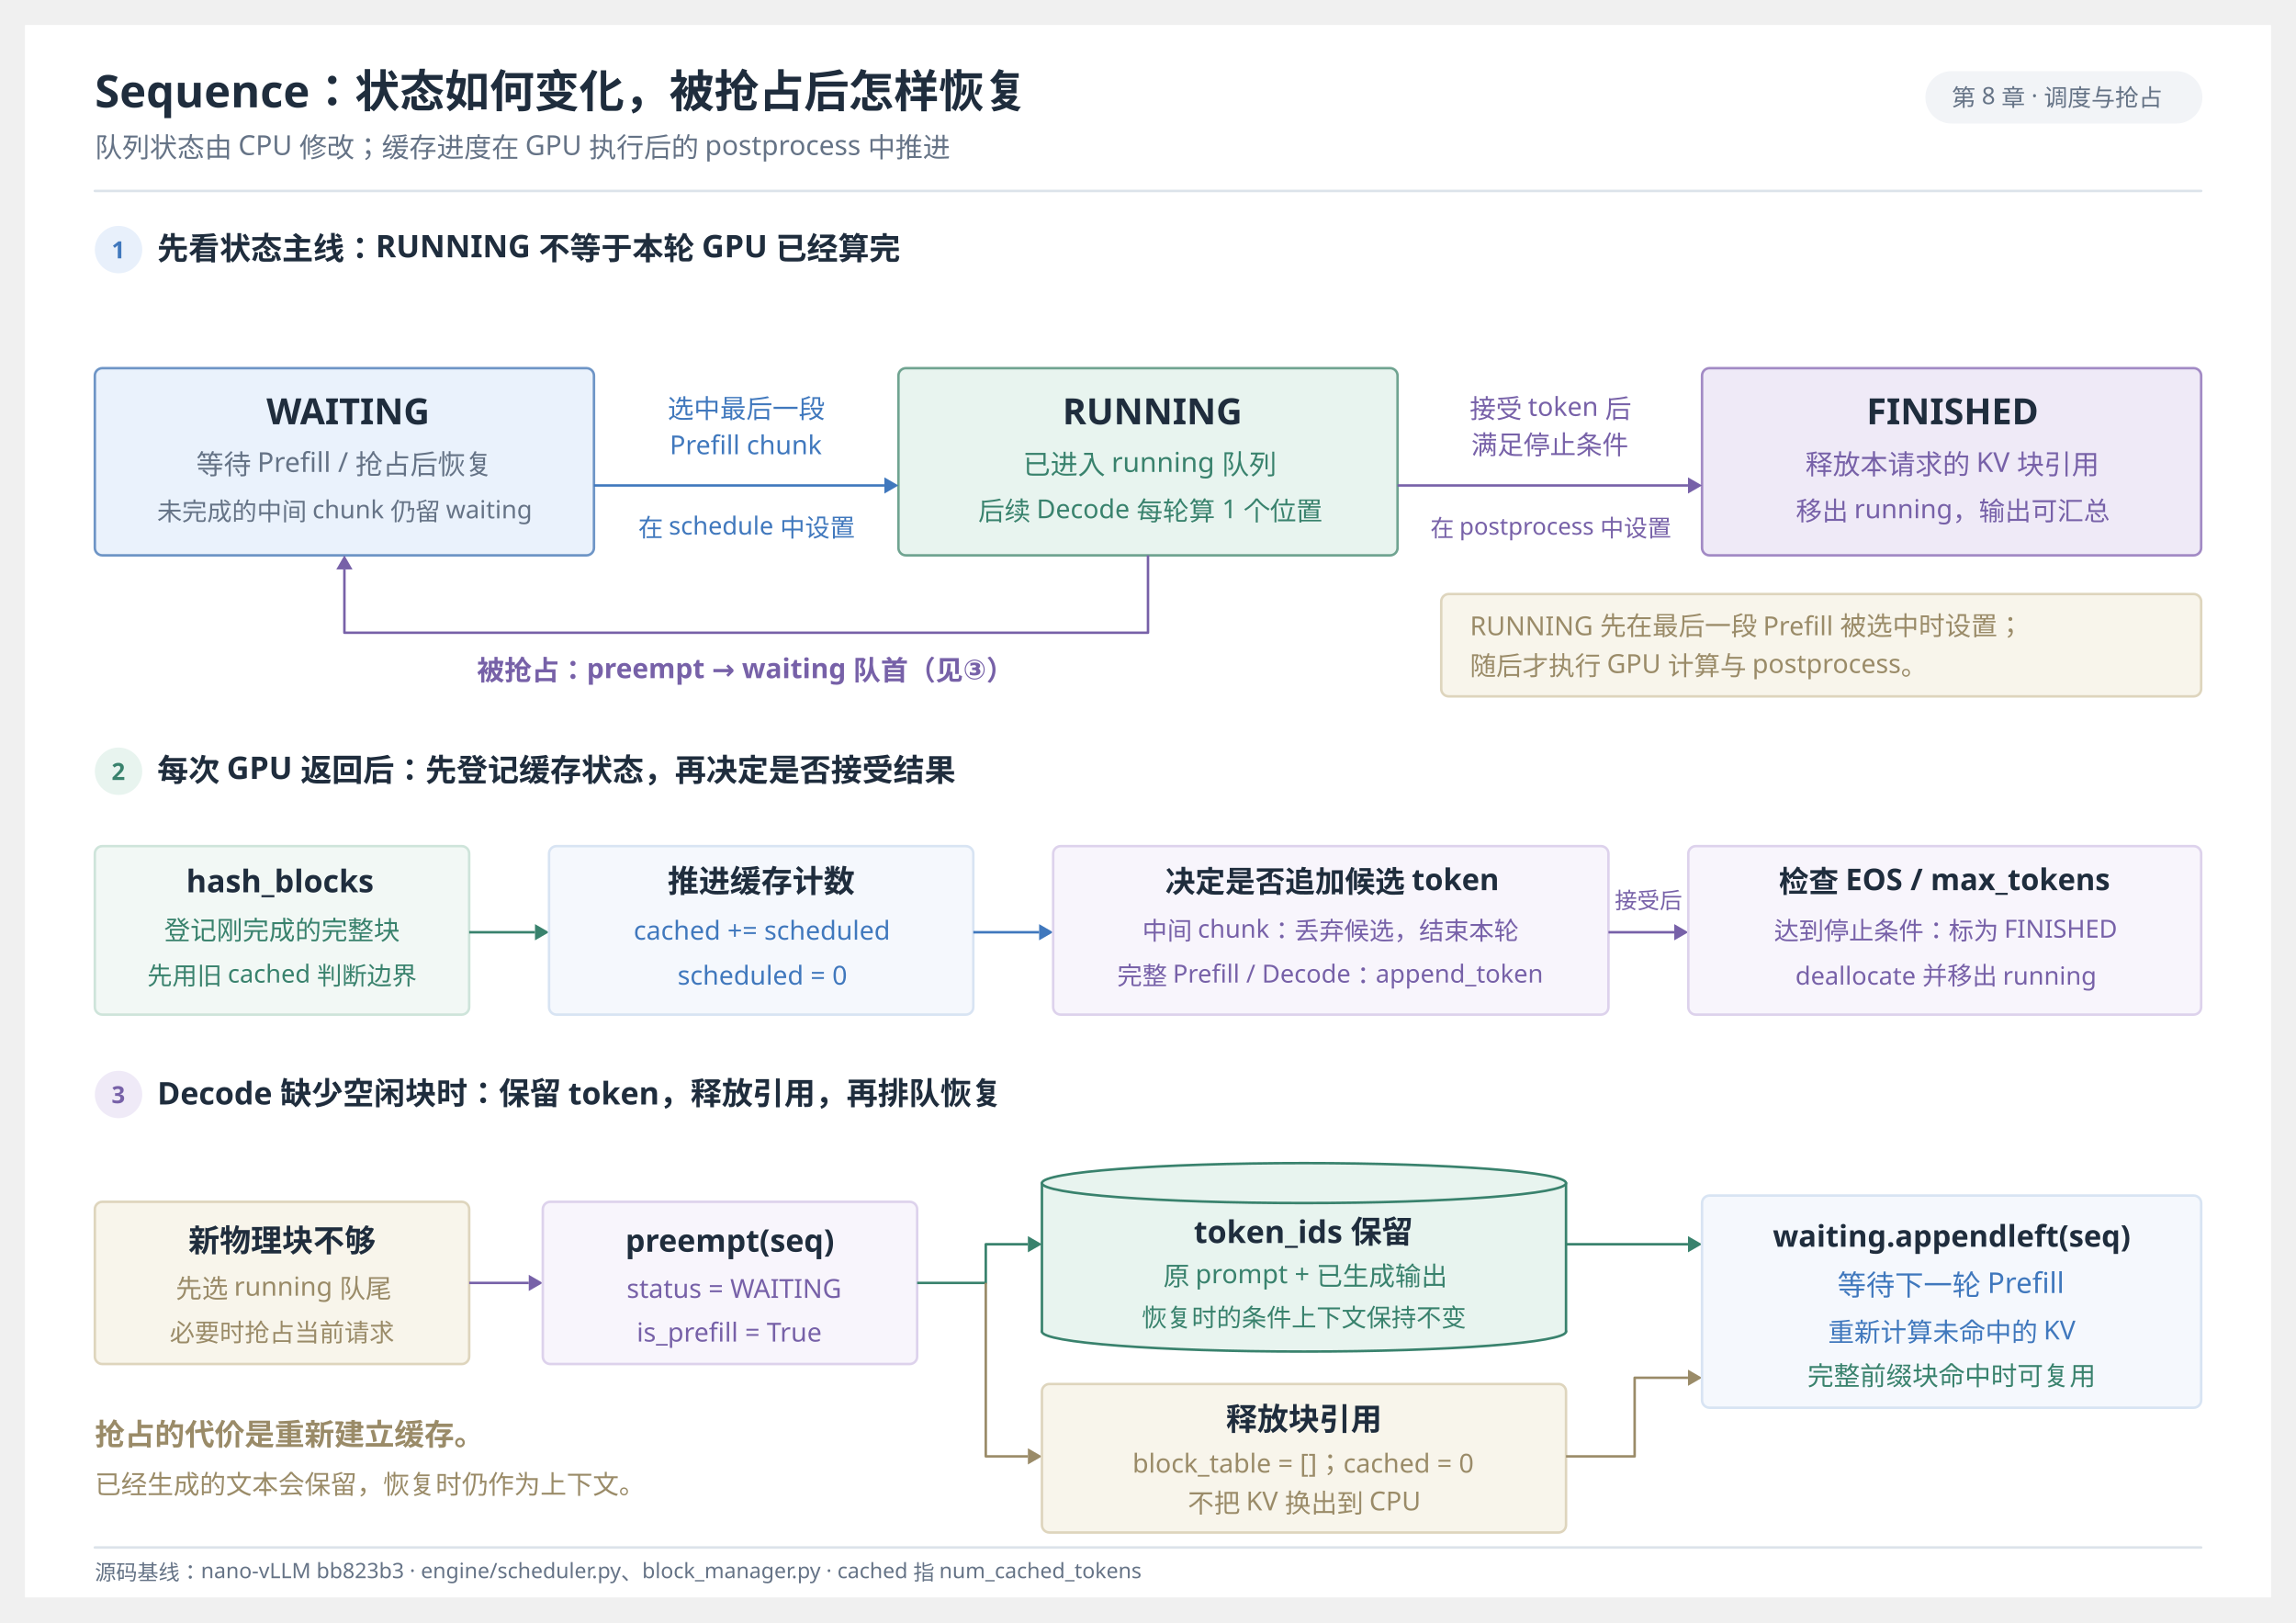
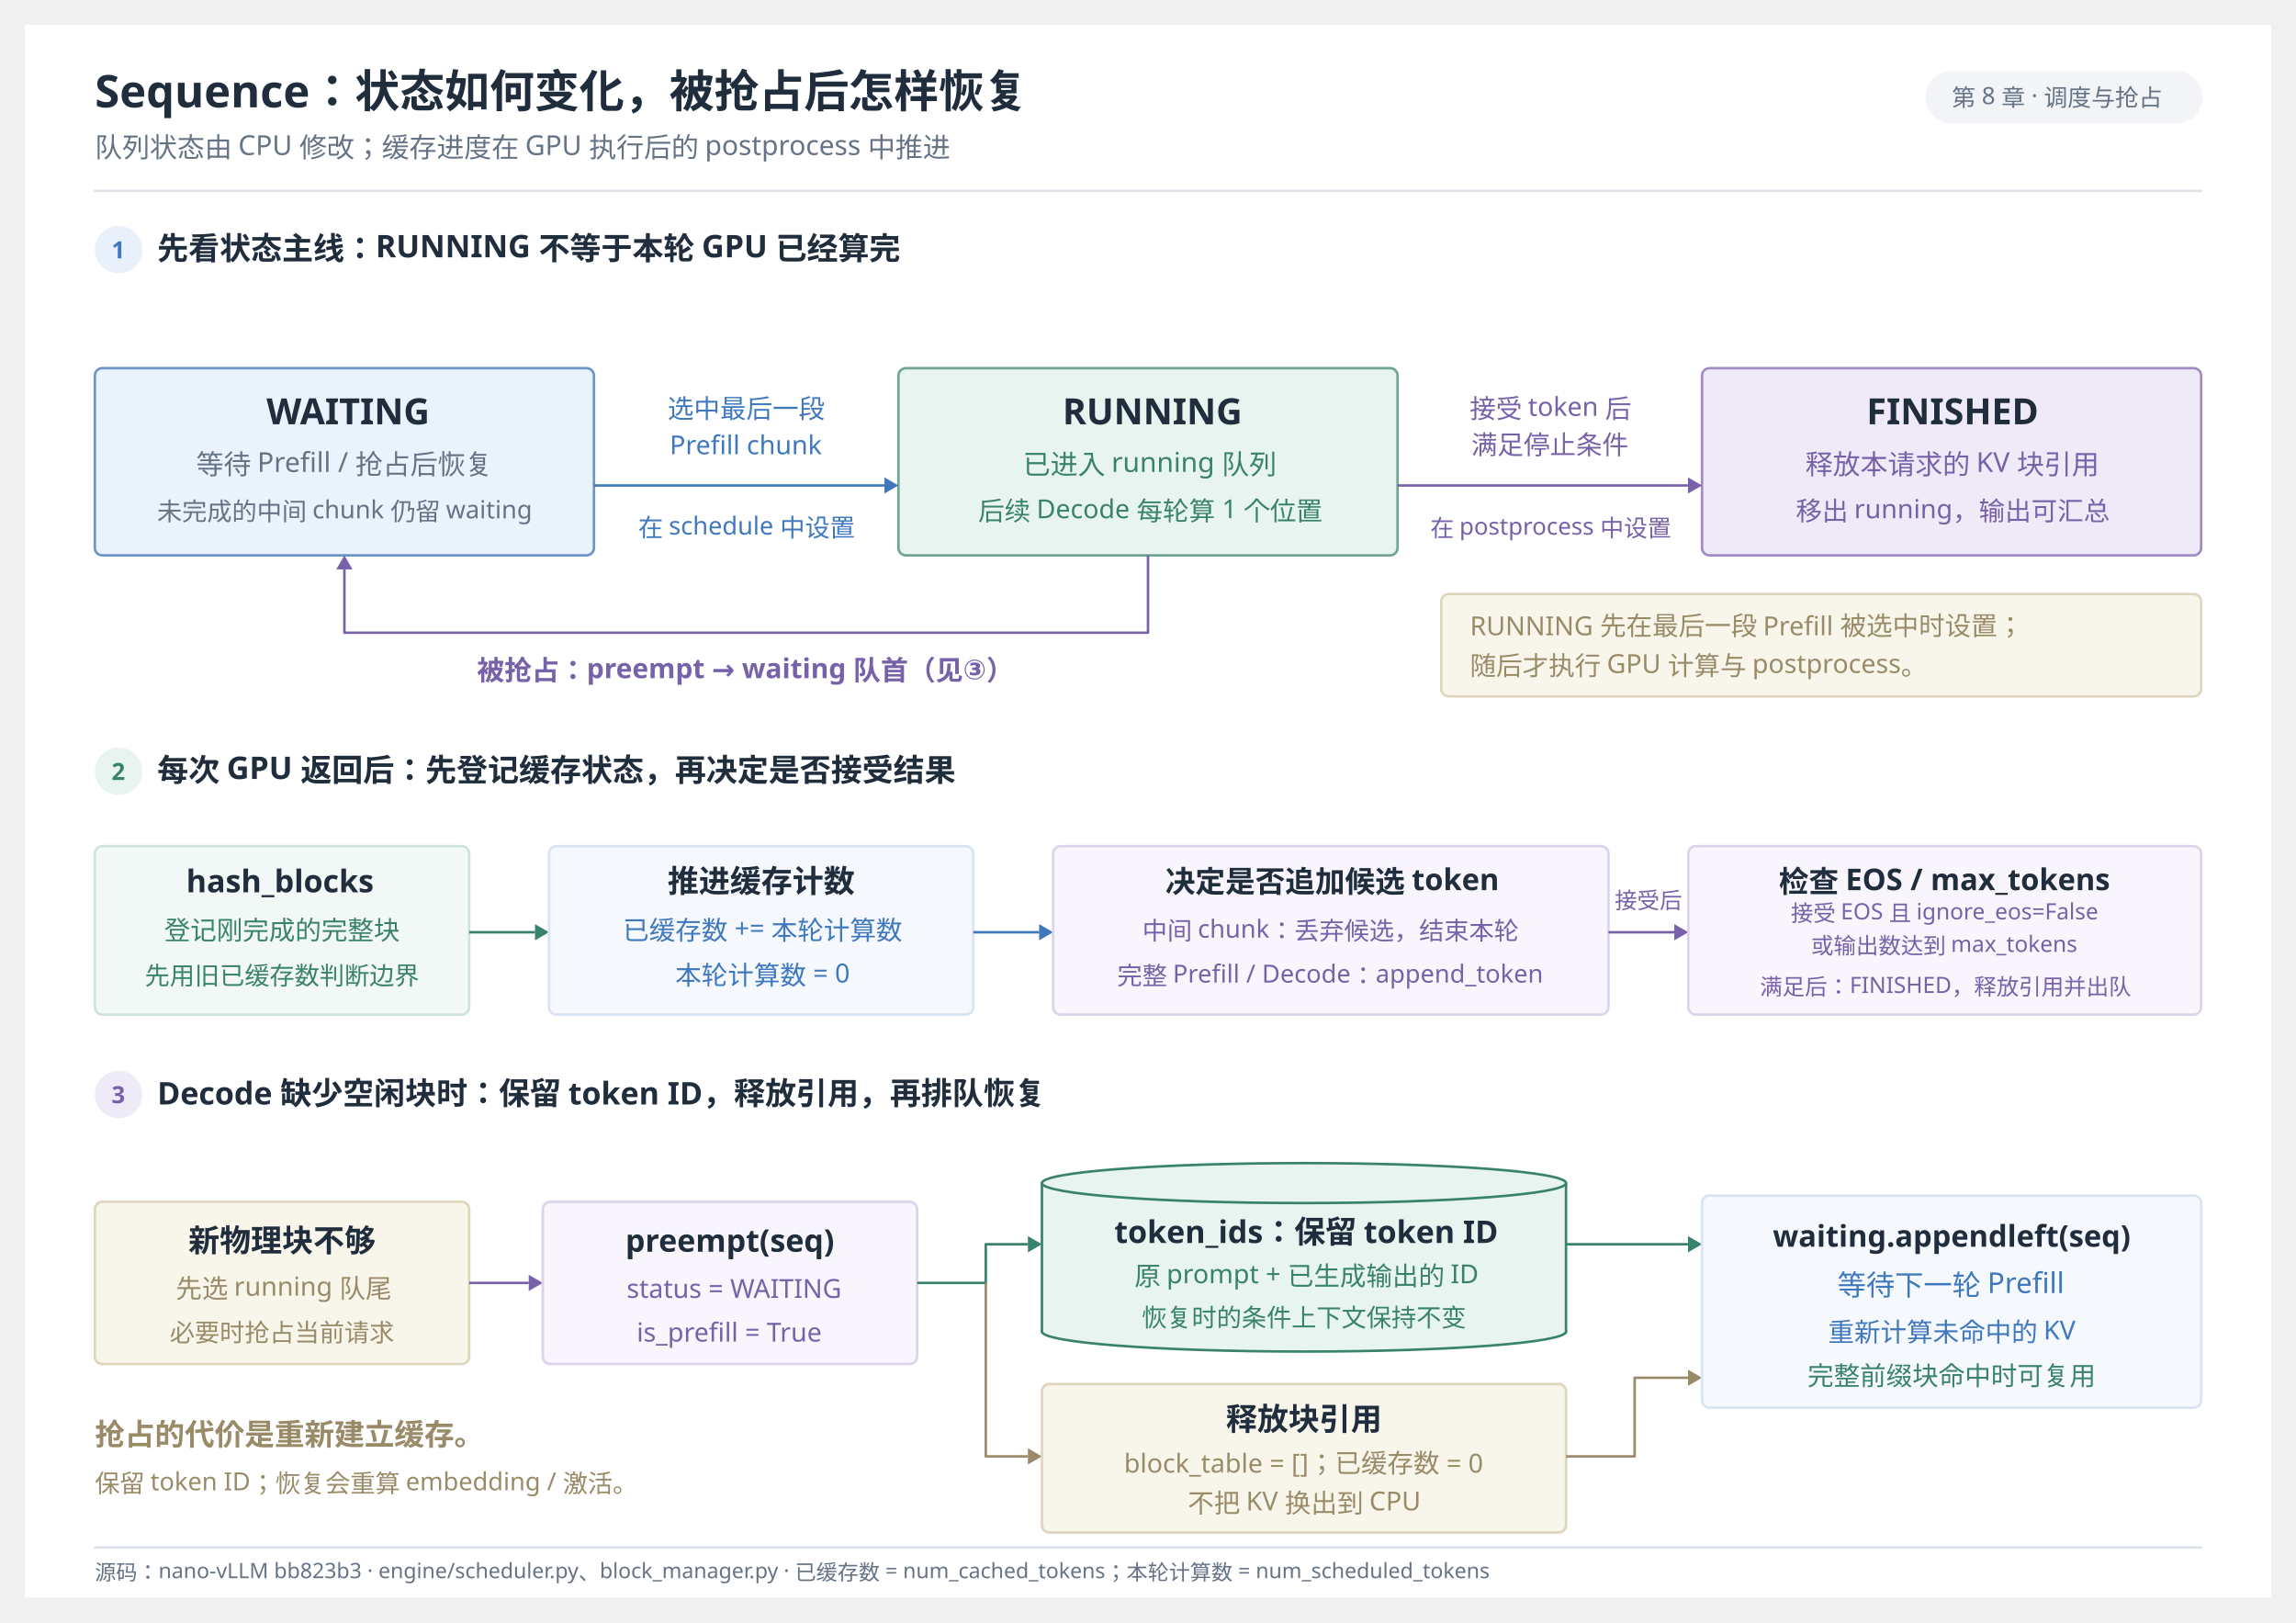
<svg xmlns="http://www.w3.org/2000/svg" width="1840" height="1300" viewBox="-20 -20 1840 1300">
  <defs>
    <marker id="connector-arrow-0" markerUnits="userSpaceOnUse" markerWidth="40" markerHeight="40" refX="11.258" refY="0" orient="auto" overflow="visible">
      <path fill="#4078bd" stroke="none" d="M 11.258 0 L 0 -6.5 L 0 6.5 Z" />
    </marker>
    <marker id="connector-arrow-1" markerUnits="userSpaceOnUse" markerWidth="40" markerHeight="40" refX="11.258" refY="0" orient="auto" overflow="visible">
      <path fill="#7761a8" stroke="none" d="M 11.258 0 L 0 -6.5 L 0 6.5 Z" />
    </marker>
    <marker id="connector-arrow-2" markerUnits="userSpaceOnUse" markerWidth="40" markerHeight="40" refX="11.258" refY="0" orient="auto" overflow="visible">
      <path fill="#7761a8" stroke="none" d="M 11.258 0 L 0 -6.5 L 0 6.5 Z" />
    </marker>
    <marker id="connector-arrow-3" markerUnits="userSpaceOnUse" markerWidth="40" markerHeight="40" refX="11.258" refY="0" orient="auto" overflow="visible">
      <path fill="#39826d" stroke="none" d="M 11.258 0 L 0 -6.5 L 0 6.5 Z" />
    </marker>
    <marker id="connector-arrow-4" markerUnits="userSpaceOnUse" markerWidth="40" markerHeight="40" refX="11.258" refY="0" orient="auto" overflow="visible">
      <path fill="#4078bd" stroke="none" d="M 11.258 0 L 0 -6.5 L 0 6.5 Z" />
    </marker>
    <marker id="connector-arrow-5" markerUnits="userSpaceOnUse" markerWidth="40" markerHeight="40" refX="11.258" refY="0" orient="auto" overflow="visible">
      <path fill="#7761a8" stroke="none" d="M 11.258 0 L 0 -6.5 L 0 6.5 Z" />
    </marker>
    <marker id="connector-arrow-6" markerUnits="userSpaceOnUse" markerWidth="40" markerHeight="40" refX="11.258" refY="0" orient="auto" overflow="visible">
      <path fill="#7761a8" stroke="none" d="M 11.258 0 L 0 -6.5 L 0 6.5 Z" />
    </marker>
    <marker id="connector-arrow-7" markerUnits="userSpaceOnUse" markerWidth="40" markerHeight="40" refX="11.258" refY="0" orient="auto" overflow="visible">
      <path fill="#39826d" stroke="none" d="M 11.258 0 L 0 -6.5 L 0 6.5 Z" />
    </marker>
    <marker id="connector-arrow-8" markerUnits="userSpaceOnUse" markerWidth="40" markerHeight="40" refX="11.258" refY="0" orient="auto" overflow="visible">
      <path fill="#9a8b68" stroke="none" d="M 11.258 0 L 0 -6.5 L 0 6.5 Z" />
    </marker>
    <marker id="connector-arrow-9" markerUnits="userSpaceOnUse" markerWidth="40" markerHeight="40" refX="11.258" refY="0" orient="auto" overflow="visible">
      <path fill="#39826d" stroke="none" d="M 11.258 0 L 0 -6.5 L 0 6.5 Z" />
    </marker>
    <marker id="connector-arrow-10" markerUnits="userSpaceOnUse" markerWidth="40" markerHeight="40" refX="11.258" refY="0" orient="auto" overflow="visible">
      <path fill="#9a8b68" stroke="none" d="M 11.258 0 L 0 -6.5 L 0 6.5 Z" />
    </marker>
  </defs>
-   <g id="n5:2" transform="translate(0, 0)">
-     <g id="o5:21" transform="translate(0, 0)">
+   <g id="n19:1" transform="translate(0, 0)">
+     <g id="o19:1" transform="translate(0, 0)">
      <rect x="0" y="0" width="1800" height="1260" fill="#ffffff" stroke="none" stroke-width="0" rx="0" ry="0" />
    </g>
-     <g id="a5:60" transform="translate(56, 23.646)">
+     <g id="a19:1" transform="translate(56, 23.646)">
      <text font-size="36" font-family="Noto Sans SC" font-weight="bold" fill="#1f2d3d" text-anchor="start" dominant-baseline="alphabetic" x="0">
        <tspan x="0" y="42.354">
          <tspan x="0" text-anchor="start">Sequence：状态如何变化，被抢占后怎样恢复</tspan>
        </tspan>
      </text>
    </g>
-     <g id="a5:61" transform="translate(56, 80.117)">
+     <g id="a19:2" transform="translate(56, 80.117)">
      <text font-size="22" font-family="Noto Sans SC" font-weight="normal" fill="#657386" text-anchor="start" dominant-baseline="alphabetic" x="0">
        <tspan x="0" y="25.883">
          <tspan x="0" text-anchor="start">队列状态由 CPU 修改；缓存进度在 GPU 执行后的 postprocess 中推进</tspan>
        </tspan>
      </text>
    </g>
-     <g id="o5:22" transform="translate(1524, 38)">
+     <g id="o19:2" transform="translate(1524, 38)">
      <rect x="0" y="0" width="220" height="40" fill="#f2f4f7" stroke="#f2f4f7" stroke-width="2" rx="20" ry="20" />
    </g>
-     <g id="a5:62" transform="translate(1544, 42.6465)">
+     <g id="a19:3" transform="translate(1544, 42.6465)">
      <text font-size="19" font-family="Noto Sans SC" font-weight="normal" fill="#657386" text-anchor="middle" dominant-baseline="alphabetic" x="90">
        <tspan x="90" y="22.354">
          <tspan x="0.21" text-anchor="start">第 8 章 · 调度与抢占</tspan>
        </tspan>
      </text>
    </g>
-     <g id="c5:16" transform="translate(56, 133)">
+     <g id="c19:1" transform="translate(56, 133)">
      <path fill="none" stroke="#dce3ea" stroke-width="2" stroke-linecap="round" stroke-linejoin="round" d="M 0 0 L 1688 0" />
    </g>
-     <g id="o5:23" transform="translate(56, 161)">
+     <g id="o19:3" transform="translate(56, 161)">
      <ellipse fill="#e8f0fb" stroke="none" stroke-width="0" cx="19" cy="19" rx="19" ry="19" />
    </g>
-     <g id="a5:63" transform="translate(69, 164.6465)">
+     <g id="a19:4" transform="translate(69, 164.6465)">
      <text font-size="19" font-family="Noto Sans SC" font-weight="bold" fill="#4078bd" text-anchor="middle" dominant-baseline="alphabetic" x="6">
        <tspan x="6" y="22.354">
          <tspan x="0.395" text-anchor="start">1</tspan>
        </tspan>
      </text>
    </g>
-     <g id="a5:64" transform="translate(106, 158.5875)">
+     <g id="a19:5" transform="translate(106, 158.5875)">
      <text font-size="25" font-family="Noto Sans SC" font-weight="bold" fill="#1f2d3d" text-anchor="start" dominant-baseline="alphabetic" x="0">
        <tspan x="0" y="29.412">
          <tspan x="0" text-anchor="start">先看状态主线：RUNNING 不等于本轮 GPU 已经算完</tspan>
        </tspan>
      </text>
    </g>
-     <g id="o5:24" transform="translate(56, 275)">
+     <g id="o19:4" transform="translate(56, 275)">
      <rect x="0" y="0" width="400" height="150" fill="#eaf2fc" stroke="#6e95c6" stroke-width="2" rx="6" ry="6" />
    </g>
-     <g id="a5:65" transform="translate(146, 285.8815)">
+     <g id="a19:6" transform="translate(146, 285.8815)">
      <text font-size="29" font-family="Noto Sans SC" font-weight="bold" fill="#1f2d3d" text-anchor="middle" dominant-baseline="alphabetic" x="110">
        <tspan x="110" y="34.119">
          <tspan x="47.55" text-anchor="start">WAITING</tspan>
        </tspan>
      </text>
    </g>
-     <g id="a5:66" transform="translate(137, 334.117)">
+     <g id="a19:7" transform="translate(137, 334.117)">
      <text font-size="22" font-family="Noto Sans SC" font-weight="normal" fill="#657386" text-anchor="middle" dominant-baseline="alphabetic" x="119">
        <tspan x="119" y="25.883">
          <tspan x="0.245" text-anchor="start">等待 Prefill / 抢占后恢复</tspan>
        </tspan>
      </text>
    </g>
-     <g id="a5:67" transform="translate(105.5, 373.47)">
+     <g id="a19:8" transform="translate(105.5, 373.47)">
      <text font-size="20" font-family="Noto Sans SC" font-weight="normal" fill="#657386" text-anchor="middle" dominant-baseline="alphabetic" x="150.5">
        <tspan x="150.5" y="23.53">
          <tspan x="0.37" text-anchor="start">未完成的中间 chunk 仍留 waiting</tspan>
        </tspan>
      </text>
    </g>
-     <g id="o5:25" transform="translate(700, 275)">
+     <g id="o19:5" transform="translate(700, 275)">
      <rect x="0" y="0" width="400" height="150" fill="#e8f4ef" stroke="#70a491" stroke-width="2" rx="6" ry="6" />
    </g>
-     <g id="a5:68" transform="translate(790, 285.8815)">
+     <g id="a19:9" transform="translate(790, 285.8815)">
      <text font-size="29" font-family="Noto Sans SC" font-weight="bold" fill="#1f2d3d" text-anchor="middle" dominant-baseline="alphabetic" x="110">
        <tspan x="110" y="34.119">
          <tspan x="41.5" text-anchor="start">RUNNING</tspan>
        </tspan>
      </text>
    </g>
-     <g id="a5:69" transform="translate(799.5, 334.117)">
+     <g id="a19:10" transform="translate(799.5, 334.117)">
      <text font-size="22" font-family="Noto Sans SC" font-weight="normal" fill="#39826d" text-anchor="middle" dominant-baseline="alphabetic" x="100.5">
        <tspan x="100.5" y="25.883">
          <tspan x="0.265" text-anchor="start">已进入 running 队列</tspan>
        </tspan>
      </text>
    </g>
-     <g id="a5:70" transform="translate(763.5, 372.2935)">
+     <g id="a19:11" transform="translate(763.5, 372.2935)">
      <text font-size="21" font-family="Noto Sans SC" font-weight="normal" fill="#39826d" text-anchor="middle" dominant-baseline="alphabetic" x="136.5">
        <tspan x="136.5" y="24.707">
          <tspan x="0.435" text-anchor="start">后续 Decode 每轮算 1 个位置</tspan>
        </tspan>
      </text>
    </g>
-     <g id="o5:26" transform="translate(1344, 275)">
+     <g id="o19:6" transform="translate(1344, 275)">
      <rect x="0" y="0" width="400" height="150" fill="#efeaf7" stroke="#a28ac5" stroke-width="2" rx="6" ry="6" />
    </g>
-     <g id="a5:71" transform="translate(1434, 285.8815)">
+     <g id="a19:12" transform="translate(1434, 285.8815)">
      <text font-size="29" font-family="Noto Sans SC" font-weight="bold" fill="#1f2d3d" text-anchor="middle" dominant-baseline="alphabetic" x="110">
        <tspan x="110" y="34.119">
          <tspan x="41.79" text-anchor="start">FINISHED</tspan>
        </tspan>
      </text>
    </g>
-     <g id="a5:72" transform="translate(1426.5, 334.117)">
+     <g id="a19:13" transform="translate(1426.5, 334.117)">
      <text font-size="22" font-family="Noto Sans SC" font-weight="normal" fill="#7761a8" text-anchor="middle" dominant-baseline="alphabetic" x="117.5">
        <tspan x="117.5" y="25.883">
          <tspan x="0.295" text-anchor="start">释放本请求的 KV 块引用</tspan>
        </tspan>
      </text>
    </g>
-     <g id="a5:73" transform="translate(1419, 372.2935)">
+     <g id="a19:14" transform="translate(1419, 372.2935)">
      <text font-size="21" font-family="Noto Sans SC" font-weight="normal" fill="#7761a8" text-anchor="middle" dominant-baseline="alphabetic" x="125">
        <tspan x="125" y="24.707">
          <tspan x="0.18" text-anchor="start">移出 running，输出可汇总</tspan>
        </tspan>
      </text>
    </g>
-     <g id="a5:74" transform="translate(515, 290.2935)">
+     <g id="a19:15" transform="translate(515, 290.2935)">
      <text font-size="21" font-family="Noto Sans SC" font-weight="normal" fill="#4078bd" text-anchor="middle" dominant-baseline="alphabetic" x="63">
        <tspan x="63" y="24.707">
          <tspan x="0" text-anchor="start">选中最后一段</tspan>
        </tspan>
      </text>
    </g>
-     <g id="a5:75" transform="translate(483, 319.2935)">
+     <g id="a19:16" transform="translate(483, 319.2935)">
      <text font-size="21" font-family="Noto Sans SC" font-weight="normal" fill="#4078bd" text-anchor="middle" dominant-baseline="alphabetic" x="95">
        <tspan x="95" y="24.707">
          <tspan x="33.655" text-anchor="start">Prefill chunk</tspan>
        </tspan>
      </text>
    </g>
-     <g id="c5:17" transform="translate(456, 369)">
+     <g id="c19:2" transform="translate(456, 369)">
      <path fill="none" stroke="#4078bd" stroke-width="2" stroke-linecap="butt" stroke-linejoin="round" marker-end="url(#connector-arrow-0)" stroke-dasharray="0 0 232.742 11.258" d="M 0 0 L 244 0" />
    </g>
-     <g id="a5:76" transform="translate(491, 386.47)">
+     <g id="a19:17" transform="translate(491, 386.47)">
      <text font-size="20" font-family="Noto Sans SC" font-weight="normal" fill="#4078bd" text-anchor="middle" dominant-baseline="alphabetic" x="87">
        <tspan x="87" y="23.53">
          <tspan x="0.48" text-anchor="start">在 schedule 中设置</tspan>
        </tspan>
      </text>
    </g>
-     <g id="a5:77" transform="translate(1157, 290.2935)">
+     <g id="a19:18" transform="translate(1157, 290.2935)">
      <text font-size="21" font-family="Noto Sans SC" font-weight="normal" fill="#7761a8" text-anchor="middle" dominant-baseline="alphabetic" x="65">
        <tspan x="65" y="24.707">
          <tspan x="0.825" text-anchor="start">接受 token 后</tspan>
        </tspan>
      </text>
    </g>
-     <g id="a5:78" transform="translate(1159, 319.2935)">
+     <g id="a19:19" transform="translate(1159, 319.2935)">
      <text font-size="21" font-family="Noto Sans SC" font-weight="normal" fill="#7761a8" text-anchor="middle" dominant-baseline="alphabetic" x="63">
        <tspan x="63" y="24.707">
          <tspan x="0" text-anchor="start">满足停止条件</tspan>
        </tspan>
      </text>
    </g>
-     <g id="c5:18" transform="translate(1100, 369)">
+     <g id="c19:3" transform="translate(1100, 369)">
      <path fill="none" stroke="#7761a8" stroke-width="2" stroke-linecap="butt" stroke-linejoin="round" marker-end="url(#connector-arrow-1)" stroke-dasharray="0 0 232.742 11.258" d="M 0 0 L 244 0" />
    </g>
-     <g id="a5:79" transform="translate(1125.5, 387.6465)">
+     <g id="a19:20" transform="translate(1125.5, 387.6465)">
      <text font-size="19" font-family="Noto Sans SC" font-weight="normal" fill="#7761a8" text-anchor="middle" dominant-baseline="alphabetic" x="96.5">
        <tspan x="96.5" y="22.354">
          <tspan x="0.775" text-anchor="start">在 postprocess 中设置</tspan>
        </tspan>
      </text>
    </g>
-     <g id="c5:19" transform="translate(256, 425)">
+     <g id="c19:4" transform="translate(256, 425)">
      <path fill="none" stroke="#7761a8" stroke-width="2" stroke-linecap="butt" stroke-linejoin="round" marker-end="url(#connector-arrow-2)" stroke-dasharray="0 0 756.742 11.258" d="M 644 0 L 644 62 L 0 62 L 0 0" />
    </g>
-     <g id="a5:80" transform="translate(361.5, 499.117)">
+     <g id="a19:21" transform="translate(361.5, 499.117)">
      <text font-size="22" font-family="Noto Sans SC" font-weight="bold" fill="#7761a8" text-anchor="middle" dominant-baseline="alphabetic" x="216.5">
        <tspan x="216.5" y="25.883">
          <tspan x="0.67" text-anchor="start">被抢占：preempt → waiting 队首（见③）</tspan>
        </tspan>
      </text>
    </g>
-     <g id="o5:27" transform="translate(1135, 456)">
+     <g id="o19:7" transform="translate(1135, 456)">
      <rect x="0" y="0" width="609" height="82" fill="#f8f5eb" stroke="#ded5bd" stroke-width="2" rx="6" ry="6" />
    </g>
-     <g id="a5:81" transform="translate(1158, 464.2935)">
+     <g id="a19:22" transform="translate(1158, 464.2935)">
      <text font-size="21" font-family="Noto Sans SC" font-weight="normal" fill="#9a8b68" text-anchor="start" dominant-baseline="alphabetic" x="0">
        <tspan x="0" y="24.707">
          <tspan x="0" text-anchor="start">RUNNING 先在最后一段 Prefill 被选中时设置；</tspan>
        </tspan>
      </text>
    </g>
-     <g id="a5:82" transform="translate(1158, 496.2935)">
+     <g id="a19:23" transform="translate(1158, 496.2935)">
      <text font-size="21" font-family="Noto Sans SC" font-weight="normal" fill="#9a8b68" text-anchor="start" dominant-baseline="alphabetic" x="0">
        <tspan x="0" y="24.707">
          <tspan x="0" text-anchor="start">随后才执行 GPU 计算与 postprocess。</tspan>
        </tspan>
      </text>
    </g>
-     <g id="o5:28" transform="translate(56, 579)">
+     <g id="o19:8" transform="translate(56, 579)">
      <ellipse fill="#e8f4ef" stroke="none" stroke-width="0" cx="19" cy="19" rx="19" ry="19" />
    </g>
-     <g id="a5:83" transform="translate(69, 582.6465)">
+     <g id="a19:24" transform="translate(69, 582.6465)">
      <text font-size="19" font-family="Noto Sans SC" font-weight="bold" fill="#39826d" text-anchor="middle" dominant-baseline="alphabetic" x="6">
        <tspan x="6" y="22.354">
          <tspan x="0.395" text-anchor="start">2</tspan>
        </tspan>
      </text>
    </g>
-     <g id="a5:84" transform="translate(106, 576.5875)">
+     <g id="a19:25" transform="translate(106, 576.5875)">
      <text font-size="25" font-family="Noto Sans SC" font-weight="bold" fill="#1f2d3d" text-anchor="start" dominant-baseline="alphabetic" x="0">
        <tspan x="0" y="29.412">
          <tspan x="0" text-anchor="start">每次 GPU 返回后：先登记缓存状态，再决定是否接受结果</tspan>
        </tspan>
      </text>
    </g>
-     <g id="o5:29" transform="translate(56, 658)">
+     <g id="o19:9" transform="translate(56, 658)">
      <rect x="0" y="0" width="300" height="135" fill="#f2f8f5" stroke="#cee4da" stroke-width="2" rx="6" ry="6" />
    </g>
-     <g id="a5:85" transform="translate(129, 665.5875)">
+     <g id="a19:26" transform="translate(129, 665.5875)">
      <text font-size="25" font-family="Noto Sans SC" font-weight="bold" fill="#1f2d3d" text-anchor="middle" dominant-baseline="alphabetic" x="77">
        <tspan x="77" y="29.412">
          <tspan x="0.2" text-anchor="start">hash_blocks</tspan>
        </tspan>
      </text>
    </g>
-     <g id="a5:86" transform="translate(111.5, 708.2935)">
+     <g id="a19:27" transform="translate(111.5, 708.2935)">
      <text font-size="21" font-family="Noto Sans SC" font-weight="normal" fill="#39826d" text-anchor="middle" dominant-baseline="alphabetic" x="94.5">
        <tspan x="94.5" y="24.707">
          <tspan x="0" text-anchor="start">登记刚完成的完整块</tspan>
        </tspan>
      </text>
    </g>
-     <g id="a5:87" transform="translate(97.5, 745.47)">
-       <text font-size="20" font-family="Noto Sans SC" font-weight="normal" fill="#39826d" text-anchor="middle" dominant-baseline="alphabetic" x="108.5">
-         <tspan x="108.5" y="23.53">
-           <tspan x="0.49" text-anchor="start">先用旧 cached 判断边界</tspan>
-         </tspan>
-       </text>
-     </g>
-     <g id="c5:20" transform="translate(356, 727)">
+     <g id="a19:28" transform="translate(72, 745.47)">
+       <text font-size="20" font-family="Noto Sans SC" font-weight="normal" fill="#39826d" text-anchor="middle" dominant-baseline="alphabetic" x="134">
+         <tspan x="134" y="23.53">
+           <tspan x="24" text-anchor="start">先用旧已缓存数判断边界</tspan>
+         </tspan>
+       </text>
+     </g>
+     <g id="c19:5" transform="translate(356, 727)">
      <path fill="none" stroke="#39826d" stroke-width="2" stroke-linecap="butt" stroke-linejoin="round" marker-end="url(#connector-arrow-3)" stroke-dasharray="0 0 52.742 11.258" d="M 0 0 L 64 0" />
    </g>
-     <g id="o5:30" transform="translate(420, 658)">
+     <g id="o19:10" transform="translate(420, 658)">
      <rect x="0" y="0" width="340" height="135" fill="#f5f8fd" stroke="#d8e4f3" stroke-width="2" rx="6" ry="6" />
    </g>
-     <g id="a5:88" transform="translate(515, 665.5875)">
+     <g id="a19:29" transform="translate(515, 665.5875)">
      <text font-size="25" font-family="Noto Sans SC" font-weight="bold" fill="#1f2d3d" text-anchor="middle" dominant-baseline="alphabetic" x="75">
        <tspan x="75" y="29.412">
          <tspan x="0" text-anchor="start">推进缓存计数</tspan>
        </tspan>
      </text>
    </g>
-     <g id="a5:89" transform="translate(440, 708.2935)">
+     <g id="a19:30" transform="translate(440, 708.2935)">
      <text font-size="21" font-family="Noto Sans SC" font-weight="normal" fill="#4078bd" text-anchor="middle" dominant-baseline="alphabetic" x="150">
        <tspan x="150" y="24.707">
-           <tspan x="47.785" text-anchor="start">cached += scheduled</tspan>
-         </tspan>
-       </text>
-     </g>
-     <g id="a5:90" transform="translate(475, 744.2935)">
+           <tspan x="39.145" text-anchor="start">已缓存数 += 本轮计算数</tspan>
+         </tspan>
+       </text>
+     </g>
+     <g id="a19:31" transform="translate(475, 744.2935)">
      <text font-size="21" font-family="Noto Sans SC" font-weight="normal" fill="#4078bd" text-anchor="middle" dominant-baseline="alphabetic" x="115">
        <tspan x="115" y="24.707">
-           <tspan x="47.99" text-anchor="start">scheduled = 0</tspan>
-         </tspan>
-       </text>
-     </g>
-     <g id="c5:21" transform="translate(760, 727)">
+           <tspan x="46.145" text-anchor="start">本轮计算数 = 0</tspan>
+         </tspan>
+       </text>
+     </g>
+     <g id="c19:6" transform="translate(760, 727)">
      <path fill="none" stroke="#4078bd" stroke-width="2" stroke-linecap="butt" stroke-linejoin="round" marker-end="url(#connector-arrow-4)" stroke-dasharray="0 0 52.742 11.258" d="M 0 0 L 64 0" />
    </g>
-     <g id="o5:31" transform="translate(824, 658)">
+     <g id="o19:11" transform="translate(824, 658)">
      <rect x="0" y="0" width="445" height="135" fill="#f8f5fc" stroke="#ddd2ec" stroke-width="2" rx="6" ry="6" />
    </g>
-     <g id="a5:91" transform="translate(913, 666.764)">
+     <g id="a19:32" transform="translate(913, 666.764)">
      <text font-size="24" font-family="Noto Sans SC" font-weight="bold" fill="#1f2d3d" text-anchor="middle" dominant-baseline="alphabetic" x="133.5">
        <tspan x="133.5" y="28.236">
          <tspan x="0.875" text-anchor="start">决定是否追加候选 token</tspan>
        </tspan>
      </text>
    </g>
-     <g id="a5:92" transform="translate(895, 709.47)">
+     <g id="a19:33" transform="translate(895, 709.47)">
      <text font-size="20" font-family="Noto Sans SC" font-weight="normal" fill="#7761a8" text-anchor="middle" dominant-baseline="alphabetic" x="151.5">
        <tspan x="151.5" y="23.53">
          <tspan x="0.4" text-anchor="start">中间 chunk：丢弃候选，结束本轮</tspan>
        </tspan>
      </text>
    </g>
-     <g id="a5:93" transform="translate(874.5, 745.47)">
+     <g id="a19:34" transform="translate(874.5, 745.47)">
      <text font-size="20" font-family="Noto Sans SC" font-weight="normal" fill="#7761a8" text-anchor="middle" dominant-baseline="alphabetic" x="172">
        <tspan x="172" y="23.53">
          <tspan x="0.86" text-anchor="start">完整 Prefill / Decode：append_token</tspan>
        </tspan>
      </text>
    </g>
-     <g id="c5:22" transform="translate(1269, 727)">
+     <g id="c19:7" transform="translate(1269, 727)">
      <path fill="none" stroke="#7761a8" stroke-width="2" stroke-linecap="butt" stroke-linejoin="round" marker-end="url(#connector-arrow-5)" stroke-dasharray="0 0 52.742 11.258" d="M 0 0 L 64 0" />
    </g>
-     <g id="a5:94" transform="translate(1274, 686.823)">
+     <g id="a19:35" transform="translate(1274, 686.823)">
      <text font-size="18" font-family="Noto Sans SC" font-weight="normal" fill="#7761a8" text-anchor="middle" dominant-baseline="alphabetic" x="27">
        <tspan x="27" y="21.177">
          <tspan x="0" text-anchor="start">接受后</tspan>
        </tspan>
      </text>
    </g>
-     <g id="o5:32" transform="translate(1333, 658)">
+     <g id="o19:12" transform="translate(1333, 658)">
      <rect x="0" y="0" width="411" height="135" fill="#f8f5fc" stroke="#ddd2ec" stroke-width="2" rx="6" ry="6" />
    </g>
-     <g id="a5:95" transform="translate(1404.5, 666.764)">
+     <g id="a19:36" transform="translate(1404.5, 666.764)">
      <text font-size="24" font-family="Noto Sans SC" font-weight="bold" fill="#1f2d3d" text-anchor="middle" dominant-baseline="alphabetic" x="134">
        <tspan x="134" y="28.236">
          <tspan x="1.025" text-anchor="start">检查 EOS / max_tokens</tspan>
        </tspan>
      </text>
    </g>
-     <g id="a5:96" transform="translate(1401.5, 709.47)">
-       <text font-size="20" font-family="Noto Sans SC" font-weight="normal" fill="#7761a8" text-anchor="middle" dominant-baseline="alphabetic" x="137">
-         <tspan x="137" y="23.53">
-           <tspan x="0.14" text-anchor="start">达到停止条件：标为 FINISHED</tspan>
-         </tspan>
-       </text>
-     </g>
-     <g id="a5:97" transform="translate(1418, 745.47)">
-       <text font-size="20" font-family="Noto Sans SC" font-weight="normal" fill="#7761a8" text-anchor="middle" dominant-baseline="alphabetic" x="120.5">
-         <tspan x="120.5" y="23.53">
-           <tspan x="0.8" text-anchor="start">deallocate 并移出 running</tspan>
-         </tspan>
-       </text>
-     </g>
-     <g id="o5:33" transform="translate(56, 838)">
+     <g id="a19:37" transform="translate(1353, 697)">
+       <text font-size="18" font-family="Noto Sans SC" font-weight="normal" fill="#7761a8" text-anchor="middle" dominant-baseline="alphabetic" x="185.5">
+         <tspan x="185.5" y="21.177">
+           <tspan x="62.11" text-anchor="start">接受 EOS 且 ignore_eos=False</tspan>
+         </tspan>
+         <tspan x="185.5" y="47.241">
+           <tspan x="78.385" text-anchor="start">或输出数达到 max_tokens</tspan>
+         </tspan>
+       </text>
+     </g>
+     <g id="a19:38" transform="translate(1353, 756)">
+       <text font-size="18" font-family="Noto Sans SC" font-weight="normal" fill="#7761a8" text-anchor="middle" dominant-baseline="alphabetic" x="185.5">
+         <tspan x="185.5" y="21.177">
+           <tspan x="37.34" text-anchor="start">满足后：FINISHED，释放引用并出队</tspan>
+         </tspan>
+       </text>
+     </g>
+     <g id="o19:13" transform="translate(56, 838)">
      <ellipse fill="#efeaf7" stroke="none" stroke-width="0" cx="19" cy="19" rx="19" ry="19" />
    </g>
-     <g id="a5:98" transform="translate(69, 841.6465)">
+     <g id="a19:39" transform="translate(69, 841.6465)">
      <text font-size="19" font-family="Noto Sans SC" font-weight="bold" fill="#7761a8" text-anchor="middle" dominant-baseline="alphabetic" x="6">
        <tspan x="6" y="22.354">
          <tspan x="0.395" text-anchor="start">3</tspan>
        </tspan>
      </text>
    </g>
-     <g id="a5:99" transform="translate(106, 835.5875)">
+     <g id="a19:40" transform="translate(106, 835.5875)">
      <text font-size="25" font-family="Noto Sans SC" font-weight="bold" fill="#1f2d3d" text-anchor="start" dominant-baseline="alphabetic" x="0">
        <tspan x="0" y="29.412">
-           <tspan x="0" text-anchor="start">Decode 缺少空闲块时：保留 token，释放引用，再排队恢复</tspan>
-         </tspan>
-       </text>
-     </g>
-     <g id="o5:34" transform="translate(56, 943)">
+           <tspan x="0" text-anchor="start">Decode 缺少空闲块时：保留 token ID，释放引用，再排队恢复</tspan>
+         </tspan>
+       </text>
+     </g>
+     <g id="o19:14" transform="translate(56, 943)">
      <rect x="0" y="0" width="300" height="130" fill="#f8f5eb" stroke="#ded5bd" stroke-width="2" rx="6" ry="6" />
    </g>
-     <g id="a5:100" transform="translate(131, 953.5875)">
+     <g id="a19:41" transform="translate(131, 953.5875)">
      <text font-size="25" font-family="Noto Sans SC" font-weight="bold" fill="#1f2d3d" text-anchor="middle" dominant-baseline="alphabetic" x="75">
        <tspan x="75" y="29.412">
          <tspan x="0" text-anchor="start">新物理块不够</tspan>
        </tspan>
      </text>
    </g>
-     <g id="a5:101" transform="translate(120.5, 995.2935)">
+     <g id="a19:42" transform="translate(120.5, 995.2935)">
      <text font-size="21" font-family="Noto Sans SC" font-weight="normal" fill="#9a8b68" text-anchor="middle" dominant-baseline="alphabetic" x="85.5">
        <tspan x="85.5" y="24.707">
          <tspan x="0.325" text-anchor="start">先选 running 队尾</tspan>
        </tspan>
      </text>
    </g>
-     <g id="a5:102" transform="translate(116, 1031.47)">
+     <g id="a19:43" transform="translate(116, 1031.47)">
      <text font-size="20" font-family="Noto Sans SC" font-weight="normal" fill="#9a8b68" text-anchor="middle" dominant-baseline="alphabetic" x="90">
        <tspan x="90" y="23.53">
          <tspan x="0" text-anchor="start">必要时抢占当前请求</tspan>
        </tspan>
      </text>
    </g>
-     <g id="c5:23" transform="translate(356, 1008)">
+     <g id="c19:8" transform="translate(356, 1008)">
      <path fill="none" stroke="#7761a8" stroke-width="2" stroke-linecap="butt" stroke-linejoin="round" marker-end="url(#connector-arrow-6)" stroke-dasharray="0 0 47.742 11.258" d="M 0 0 L 59 0" />
    </g>
-     <g id="o5:35" transform="translate(415, 943)">
+     <g id="o19:15" transform="translate(415, 943)">
      <rect x="0" y="0" width="300" height="130" fill="#f8f5fc" stroke="#ddd2ec" stroke-width="2" rx="6" ry="6" />
    </g>
-     <g id="a5:103" transform="translate(480.5, 953.5875)">
+     <g id="a19:44" transform="translate(480.5, 953.5875)">
      <text font-size="25" font-family="Noto Sans SC" font-weight="bold" fill="#1f2d3d" text-anchor="middle" dominant-baseline="alphabetic" x="84.5">
        <tspan x="84.5" y="29.412">
          <tspan x="0.66" text-anchor="start">preempt(seq)</tspan>
        </tspan>
      </text>
    </g>
-     <g id="a5:104" transform="translate(440, 995.2935)">
+     <g id="a19:45" transform="translate(440, 995.2935)">
      <text font-size="21" font-family="Noto Sans SC" font-weight="normal" fill="#7761a8" text-anchor="middle" dominant-baseline="alphabetic" x="125">
        <tspan x="125" y="24.707">
          <tspan x="42.21" text-anchor="start">status = WAITING</tspan>
        </tspan>
      </text>
    </g>
-     <g id="a5:105" transform="translate(440, 1030.293)">
+     <g id="a19:46" transform="translate(440, 1030.293)">
      <text font-size="21" font-family="Noto Sans SC" font-weight="normal" fill="#7761a8" text-anchor="middle" dominant-baseline="alphabetic" x="125">
        <tspan x="125" y="24.707">
          <tspan x="50.24" text-anchor="start">is_prefill = True</tspan>
        </tspan>
      </text>
    </g>
-     <g id="c5:24" transform="translate(715, 977)">
+     <g id="c19:9" transform="translate(715, 977)">
      <path fill="none" stroke="#39826d" stroke-width="2" stroke-linecap="butt" stroke-linejoin="round" marker-end="url(#connector-arrow-7)" stroke-dasharray="0 0 119.742 11.258" d="M 0 31 L 55 31 L 55 0 L 100 0" />
    </g>
-     <g id="c5:25" transform="translate(770, 1008)">
+     <g id="c19:10" transform="translate(770, 1008)">
      <path fill="none" stroke="#9a8b68" stroke-width="2" stroke-linecap="butt" stroke-linejoin="round" marker-end="url(#connector-arrow-8)" stroke-dasharray="0 0 172.742 11.258" d="M 0 0 L 0 139 L 45 139" />
    </g>
-     <g id="o5:36" transform="translate(815, 1031)">
+     <g id="o19:16" transform="translate(815, 1031)">
      <ellipse fill="#e8f4ef" stroke="#39826d" stroke-width="2" cx="210" cy="16" rx="210" ry="16" />
    </g>
-     <g id="o5:37" transform="translate(815, 928)">
+     <g id="o19:17" transform="translate(815, 928)">
      <rect x="0" y="0" width="420" height="119" fill="#e8f4ef" stroke="none" stroke-width="0" rx="0" ry="0" />
    </g>
-     <g id="c5:26" transform="translate(815, 928)">
+     <g id="c19:11" transform="translate(815, 928)">
      <path fill="none" stroke="#39826d" stroke-width="2" stroke-linecap="round" stroke-linejoin="round" d="M 0 0 L 0 119" />
    </g>
-     <g id="c5:27" transform="translate(1235, 928)">
+     <g id="c19:12" transform="translate(1235, 928)">
      <path fill="none" stroke="#39826d" stroke-width="2" stroke-linecap="round" stroke-linejoin="round" d="M 0 0 L 0 119" />
    </g>
-     <g id="o5:38" transform="translate(815, 912)">
+     <g id="o19:18" transform="translate(815, 912)">
      <ellipse fill="#e8f4ef" stroke="#39826d" stroke-width="2" cx="210" cy="16" rx="210" ry="16" />
    </g>
-     <g id="a5:106" transform="translate(936, 946.5875)">
-       <text font-size="25" font-family="Noto Sans SC" font-weight="bold" fill="#1f2d3d" text-anchor="middle" dominant-baseline="alphabetic" x="89">
-         <tspan x="89" y="29.412">
-           <tspan x="0.725" text-anchor="start">token_ids 保留</tspan>
-         </tspan>
-       </text>
-     </g>
-     <g id="a5:107" transform="translate(911.5, 985.2935)">
-       <text font-size="21" font-family="Noto Sans SC" font-weight="normal" fill="#39826d" text-anchor="middle" dominant-baseline="alphabetic" x="113.5">
-         <tspan x="113.5" y="24.707">
-           <tspan x="0.795" text-anchor="start">原 prompt + 已生成输出</tspan>
-         </tspan>
-       </text>
-     </g>
-     <g id="a5:108" transform="translate(895, 1019.47)">
+     <g id="a19:47" transform="translate(855, 946.5875)">
+       <text font-size="25" font-family="Noto Sans SC" font-weight="bold" fill="#1f2d3d" text-anchor="middle" dominant-baseline="alphabetic" x="170">
+         <tspan x="170" y="29.412">
+           <tspan x="18.02" text-anchor="start">token_ids：保留 token ID</tspan>
+         </tspan>
+       </text>
+     </g>
+     <g id="a19:48" transform="translate(850, 985.2935)">
+       <text font-size="21" font-family="Noto Sans SC" font-weight="normal" fill="#39826d" text-anchor="middle" dominant-baseline="alphabetic" x="175">
+         <tspan x="175" y="24.707">
+           <tspan x="39.145" text-anchor="start">原 prompt + 已生成输出的 ID</tspan>
+         </tspan>
+       </text>
+     </g>
+     <g id="a19:49" transform="translate(895, 1019.47)">
      <text font-size="20" font-family="Noto Sans SC" font-weight="normal" fill="#39826d" text-anchor="middle" dominant-baseline="alphabetic" x="130">
        <tspan x="130" y="23.53">
          <tspan x="0" text-anchor="start">恢复时的条件上下文保持不变</tspan>
        </tspan>
      </text>
    </g>
-     <g id="o5:39" transform="translate(815, 1089)">
+     <g id="o19:19" transform="translate(815, 1089)">
      <rect x="0" y="0" width="420" height="119" fill="#f8f5eb" stroke="#ded5bd" stroke-width="2" rx="6" ry="6" />
    </g>
-     <g id="a5:109" transform="translate(962.5, 1096.588)">
+     <g id="a19:50" transform="translate(962.5, 1096.588)">
      <text font-size="25" font-family="Noto Sans SC" font-weight="bold" fill="#1f2d3d" text-anchor="middle" dominant-baseline="alphabetic" x="62.5">
        <tspan x="62.5" y="29.412">
          <tspan x="0" text-anchor="start">释放块引用</tspan>
        </tspan>
      </text>
    </g>
-     <g id="a5:110" transform="translate(840, 1135.293)">
+     <g id="a19:51" transform="translate(840, 1135.293)">
      <text font-size="21" font-family="Noto Sans SC" font-weight="normal" fill="#9a8b68" text-anchor="middle" dominant-baseline="alphabetic" x="185">
        <tspan x="185" y="24.707">
-           <tspan x="47.545" text-anchor="start">block_table = []；cached = 0</tspan>
-         </tspan>
-       </text>
-     </g>
-     <g id="a5:111" transform="translate(931.5, 1167.293)">
+           <tspan x="40.755" text-anchor="start">block_table = []；已缓存数 = 0</tspan>
+         </tspan>
+       </text>
+     </g>
+     <g id="a19:52" transform="translate(931.5, 1167.293)">
      <text font-size="21" font-family="Noto Sans SC" font-weight="normal" fill="#9a8b68" text-anchor="middle" dominant-baseline="alphabetic" x="93.5">
        <tspan x="93.5" y="24.707">
          <tspan x="0.36" text-anchor="start">不把 KV 换出到 CPU</tspan>
        </tspan>
      </text>
    </g>
-     <g id="c5:28" transform="translate(1235, 977)">
+     <g id="c19:13" transform="translate(1235, 977)">
      <path fill="none" stroke="#39826d" stroke-width="2" stroke-linecap="butt" stroke-linejoin="round" marker-end="url(#connector-arrow-9)" stroke-dasharray="0 0 97.742 11.258" d="M 0 0 L 109 0" />
    </g>
-     <g id="c5:29" transform="translate(1235, 1084)">
+     <g id="c19:14" transform="translate(1235, 1084)">
      <path fill="none" stroke="#9a8b68" stroke-width="2" stroke-linecap="butt" stroke-linejoin="round" marker-end="url(#connector-arrow-10)" stroke-dasharray="0 0 160.742 11.258" d="M 0 63 L 55 63 L 55 0 L 109 0" />
    </g>
-     <g id="o5:40" transform="translate(1344, 938)">
+     <g id="o19:20" transform="translate(1344, 938)">
      <rect x="0" y="0" width="400" height="170" fill="#f5f8fd" stroke="#d8e4f3" stroke-width="2" rx="6" ry="6" />
    </g>
-     <g id="a5:112" transform="translate(1400.5, 950.764)">
+     <g id="a19:53" transform="translate(1400.5, 950.764)">
      <text font-size="24" font-family="Noto Sans SC" font-weight="bold" fill="#1f2d3d" text-anchor="middle" dominant-baseline="alphabetic" x="143.5">
        <tspan x="143.5" y="28.236">
          <tspan x="0.23" text-anchor="start">waiting.appendleft(seq)</tspan>
        </tspan>
      </text>
    </g>
-     <g id="a5:113" transform="translate(1452, 990.9405)">
+     <g id="a19:54" transform="translate(1452, 990.9405)">
      <text font-size="23" font-family="Noto Sans SC" font-weight="normal" fill="#4078bd" text-anchor="middle" dominant-baseline="alphabetic" x="92">
        <tspan x="92" y="27.06">
          <tspan x="0.505" text-anchor="start">等待下一轮 Prefill</tspan>
        </tspan>
      </text>
    </g>
-     <g id="a5:114" transform="translate(1444.5, 1030.293)">
+     <g id="a19:55" transform="translate(1444.5, 1030.293)">
      <text font-size="21" font-family="Noto Sans SC" font-weight="normal" fill="#4078bd" text-anchor="middle" dominant-baseline="alphabetic" x="99.5">
        <tspan x="99.5" y="24.707">
          <tspan x="0.475" text-anchor="start">重新计算未命中的 KV</tspan>
        </tspan>
      </text>
    </g>
-     <g id="a5:115" transform="translate(1428.5, 1065.293)">
+     <g id="a19:56" transform="translate(1428.5, 1065.293)">
      <text font-size="21" font-family="Noto Sans SC" font-weight="normal" fill="#39826d" text-anchor="middle" dominant-baseline="alphabetic" x="115.5">
        <tspan x="115.5" y="24.707">
          <tspan x="0" text-anchor="start">完整前缀块命中时可复用</tspan>
        </tspan>
      </text>
    </g>
-     <g id="a5:116" transform="translate(56, 1109.764)">
+     <g id="a19:57" transform="translate(56, 1109.764)">
      <text font-size="24" font-family="Noto Sans SC" font-weight="bold" fill="#9a8b68" text-anchor="start" dominant-baseline="alphabetic" x="0">
        <tspan x="0" y="28.236">
          <tspan x="0" text-anchor="start">抢占的代价是重新建立缓存。</tspan>
        </tspan>
      </text>
    </g>
-     <g id="a5:117" transform="translate(56, 1152.293)">
-       <text font-size="21" font-family="Noto Sans SC" font-weight="normal" fill="#9a8b68" text-anchor="start" dominant-baseline="alphabetic" x="0">
-         <tspan x="0" y="24.707">
-           <tspan x="0" text-anchor="start">已经生成的文本会保留，恢复时仍作为上下文。</tspan>
-         </tspan>
-       </text>
-     </g>
-     <g id="c5:30" transform="translate(56, 1220)">
+     <g id="a19:58" transform="translate(56, 1152.293)">
+       <text font-size="20" font-family="Noto Sans SC" font-weight="normal" fill="#9a8b68" text-anchor="start" dominant-baseline="alphabetic" x="0">
+         <tspan x="0" y="23.53">
+           <tspan x="0" text-anchor="start">保留 token ID；恢复会重算 embedding / 激活。</tspan>
+         </tspan>
+       </text>
+     </g>
+     <g id="c19:15" transform="translate(56, 1220)">
      <path fill="none" stroke="#dce3ea" stroke-width="2" stroke-linecap="round" stroke-linejoin="round" d="M 0 0 L 1688 0" />
    </g>
-     <g id="a5:118" transform="translate(56, 1225.999)">
+     <g id="a19:59" transform="translate(56, 1225.999)">
      <text font-size="17" font-family="Noto Sans SC" font-weight="normal" fill="#657386" text-anchor="start" dominant-baseline="alphabetic" x="0">
        <tspan x="0" y="20.001">
-           <tspan x="0" text-anchor="start">源码基线：nano-vLLM bb823b3 · engine/scheduler.py、block_manager.py · cached 指 num_cached_tokens</tspan>
+           <tspan x="0" text-anchor="start">源码：nano-vLLM bb823b3 · engine/scheduler.py、block_manager.py · 已缓存数 = num_cached_tokens；本轮计算数 = num_scheduled_tokens</tspan>
        </tspan>
      </text>
    </g>
  </g>
</svg>
